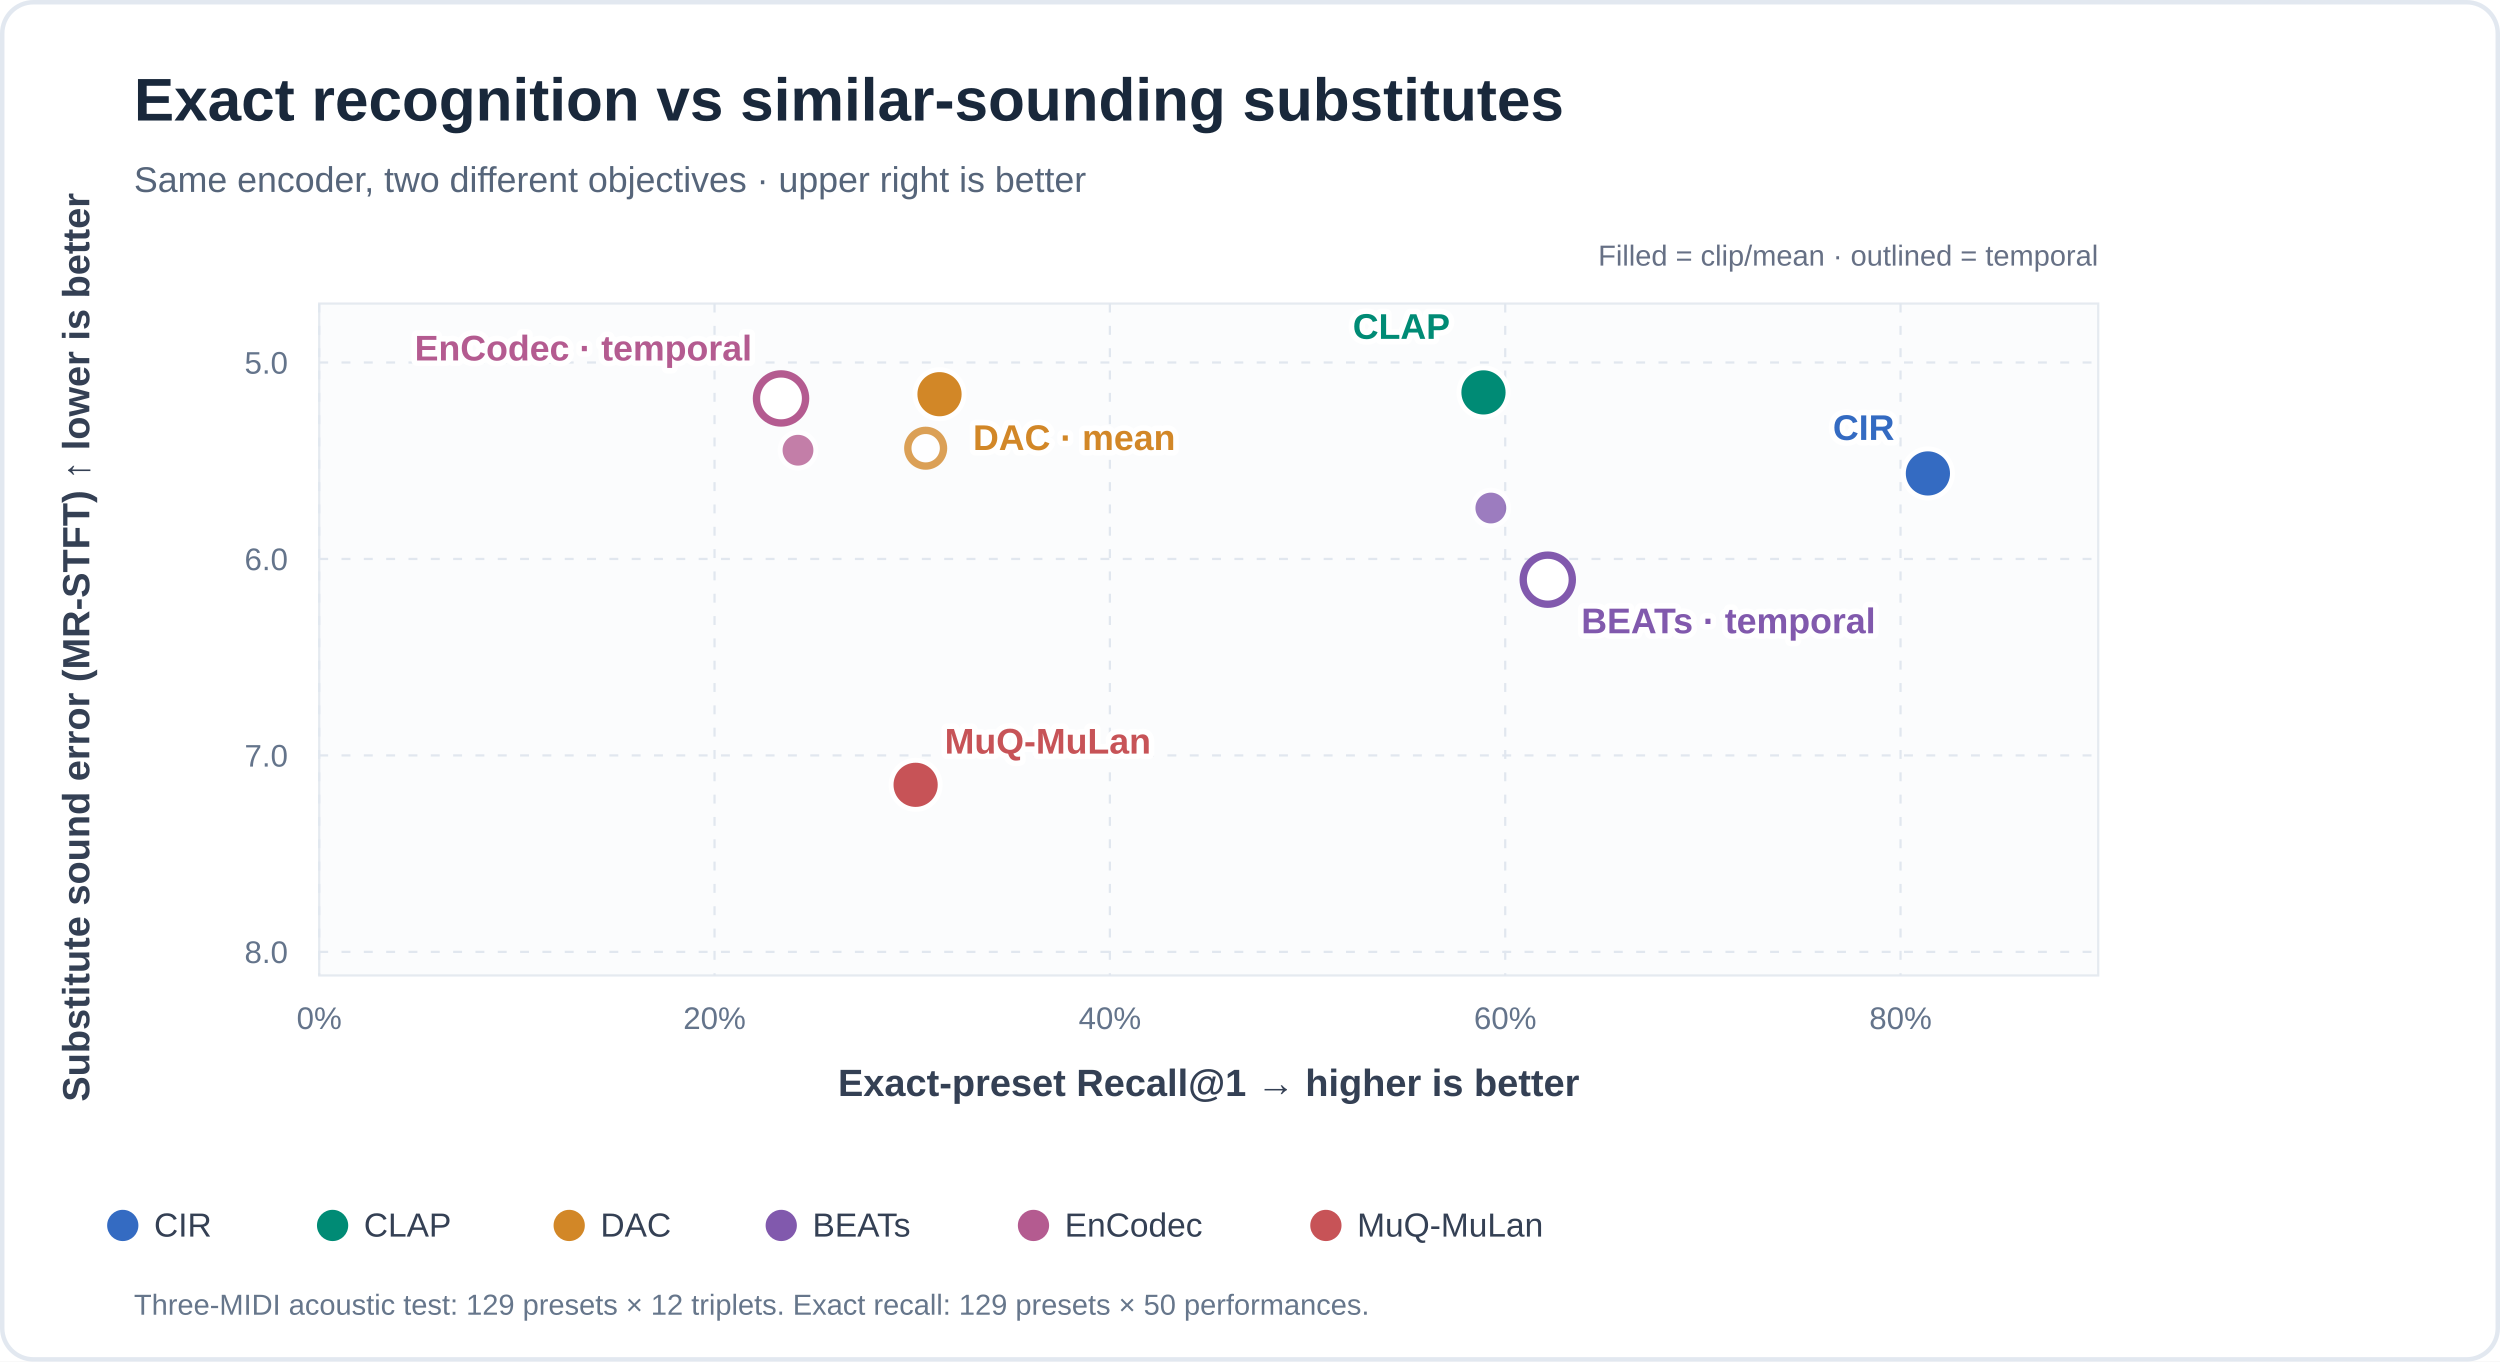
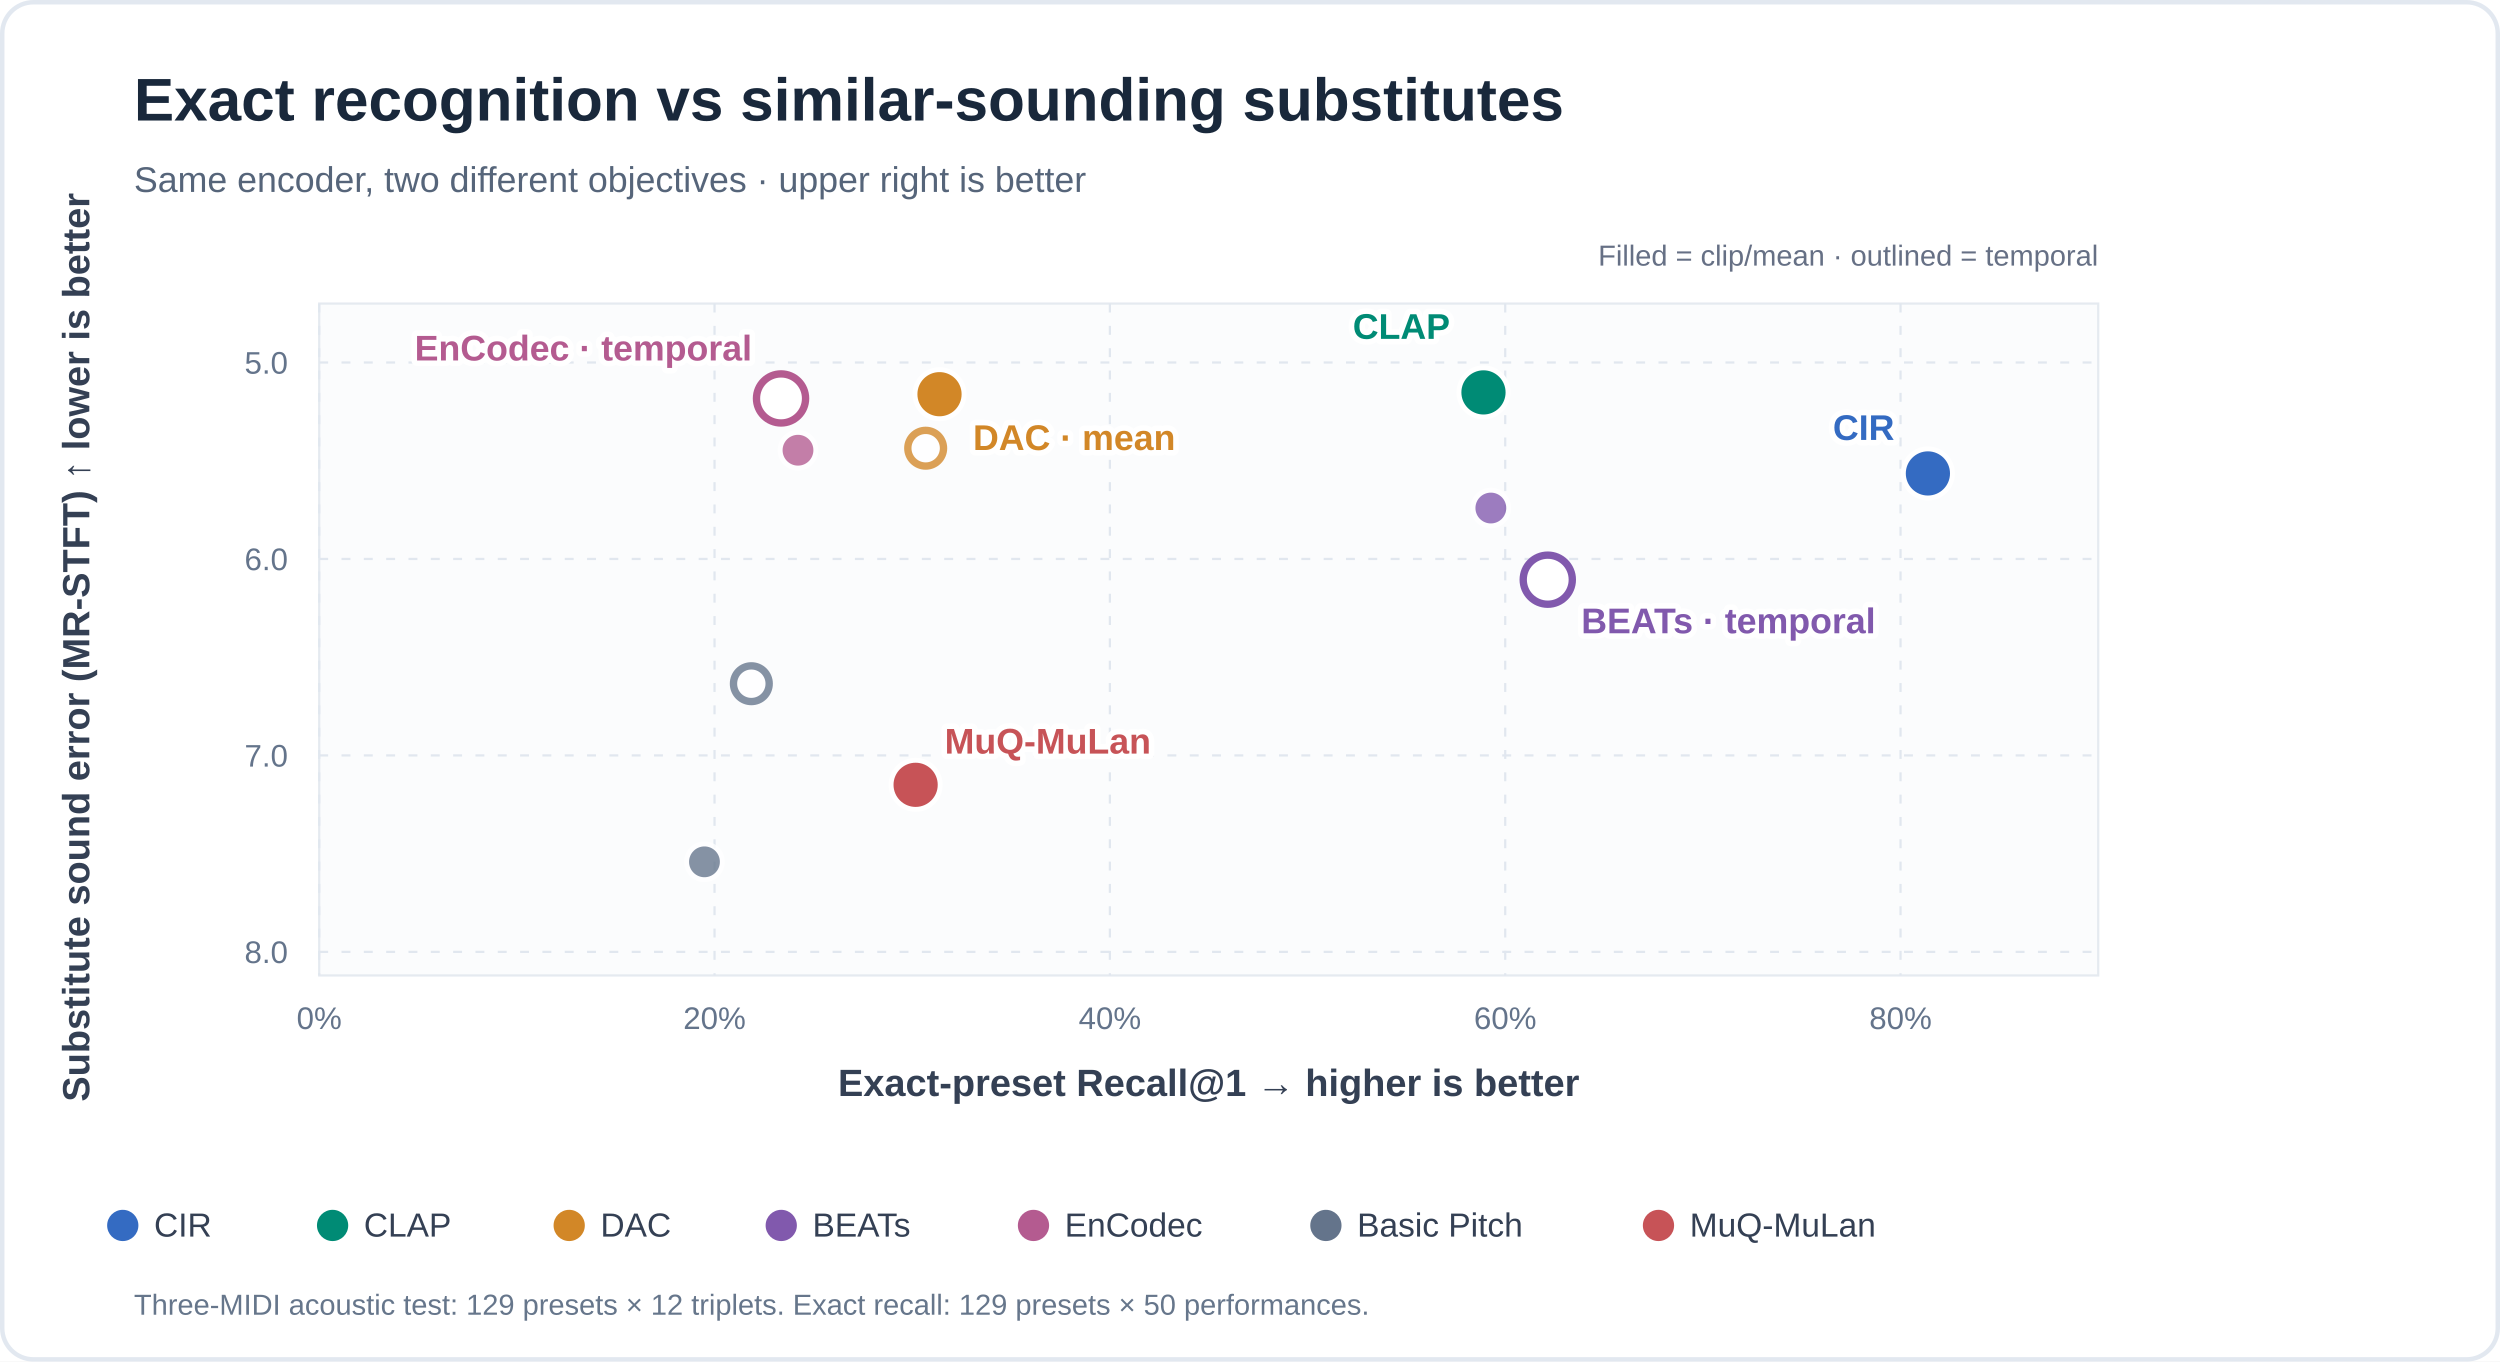
<svg xmlns="http://www.w3.org/2000/svg" width="1120" height="610" viewBox="0 0 1120 610" role="img" aria-label="Exact recognition vs similar-sounding substitutes">
  <rect width="1120" height="610" fill="#fff" />
  <rect x="1" y="1" width="1118" height="608" rx="14" fill="none" stroke="#e2e8f0" stroke-width="2" />
  <g font-family="Arial,Helvetica,sans-serif">
    <text x="60" y="54" font-weight="700" font-size="27" fill="#19283b">Exact recognition vs similar-sounding substitutes</text>
    <text x="60" y="86" font-size="16" fill="#56657a">Same encoder, two different objectives · upper right is better</text>
    <rect x="143" y="136" width="797" height="301" fill="#fbfcfd" stroke="#e5eaf0" />
    <path d="M143 136V437" stroke="#e1e7ef" stroke-dasharray="4 6" />
    <text x="143" y="461" text-anchor="middle" font-size="14" fill="#64748b">0%</text>
    <path d="M320.111 136V437" stroke="#e1e7ef" stroke-dasharray="4 6" />
    <text x="320.111" y="461" text-anchor="middle" font-size="14" fill="#64748b">20%</text>
    <path d="M497.222 136V437" stroke="#e1e7ef" stroke-dasharray="4 6" />
    <text x="497.222" y="461" text-anchor="middle" font-size="14" fill="#64748b">40%</text>
    <path d="M674.333 136V437" stroke="#e1e7ef" stroke-dasharray="4 6" />
    <text x="674.333" y="461" text-anchor="middle" font-size="14" fill="#64748b">60%</text>
    <path d="M851.444 136V437" stroke="#e1e7ef" stroke-dasharray="4 6" />
    <text x="851.444" y="461" text-anchor="middle" font-size="14" fill="#64748b">80%</text>
    <path d="M143 162.404H940" stroke="#e1e7ef" stroke-dasharray="4 6" />
    <text x="129" y="167.404" text-anchor="end" font-size="14" fill="#64748b">5.0</text>
    <path d="M143 250.415H940" stroke="#e1e7ef" stroke-dasharray="4 6" />
    <text x="129" y="255.415" text-anchor="end" font-size="14" fill="#64748b">6.0</text>
    <path d="M143 338.427H940" stroke="#e1e7ef" stroke-dasharray="4 6" />
    <text x="129" y="343.427" text-anchor="end" font-size="14" fill="#64748b">7.0</text>
    <path d="M143 426.439H940" stroke="#e1e7ef" stroke-dasharray="4 6" />
    <text x="129" y="431.439" text-anchor="end" font-size="14" fill="#64748b">8.0</text>
    <text x="541.5" y="491" text-anchor="middle" font-size="17" font-weight="600" fill="#344054">Exact-preset Recall@1  → higher is better</text>
    <text x="40" y="290" transform="rotate(-90 40 290)" text-anchor="middle" font-size="17" font-weight="600" fill="#344054">Substitute sound error (MR-STFT)  ↑ lower is better</text>
+     <circle cx="315.6" cy="386.1" r="8" fill="#64748b" stroke="#fff" stroke-width="2.2" opacity="0.78" />
+     <circle cx="336.6" cy="306.3" r="8" fill="#fff" stroke="#64748b" stroke-width="3.3" opacity="0.78" />
    <circle cx="667.9" cy="227.6" r="8" fill="#8159ad" stroke="#fff" stroke-width="2.2" opacity="0.78" />
    <circle cx="414.7" cy="200.8" r="8" fill="#fff" stroke="#d28727" stroke-width="3.3" opacity="0.78" />
    <circle cx="357.5" cy="201.7" r="8" fill="#b45b90" stroke="#fff" stroke-width="2.2" opacity="0.78" />
    <circle cx="693.4" cy="259.7" r="11" fill="#fff" stroke="#8159ad" stroke-width="3.3" opacity="1" />
    <text x="708.4" y="283.7" text-anchor="start" font-weight="700" font-size="16" fill="#8159ad" stroke="#fff" stroke-width="5" stroke-linejoin="round" paint-order="stroke">BEATs · temporal</text>
    <circle cx="863.7" cy="212.1" r="11" fill="#346bc2" stroke="#fff" stroke-width="2.2" opacity="1" />
    <text x="848.7" y="197.1" text-anchor="end" font-weight="700" font-size="16" fill="#346bc2" stroke="#fff" stroke-width="5" stroke-linejoin="round" paint-order="stroke">CIR</text>
    <circle cx="664.6" cy="175.8" r="11" fill="#008b75" stroke="#fff" stroke-width="2.2" opacity="1" />
    <text x="649.6" y="151.8" text-anchor="end" font-weight="700" font-size="16" fill="#008b75" stroke="#fff" stroke-width="5" stroke-linejoin="round" paint-order="stroke">CLAP</text>
    <circle cx="420.9" cy="176.6" r="11" fill="#d28727" stroke="#fff" stroke-width="2.2" opacity="1" />
    <text x="435.9" y="201.6" text-anchor="start" font-weight="700" font-size="16" fill="#d28727" stroke="#fff" stroke-width="5" stroke-linejoin="round" paint-order="stroke">DAC · mean</text>
    <circle cx="349.9" cy="178.5" r="11" fill="#fff" stroke="#b45b90" stroke-width="3.3" opacity="1" />
    <text x="336.9" y="161.5" text-anchor="end" font-weight="700" font-size="16" fill="#b45b90" stroke="#fff" stroke-width="5" stroke-linejoin="round" paint-order="stroke">EnCodec · temporal</text>
    <circle cx="410.2" cy="351.6" r="11" fill="#c75357" stroke="#fff" stroke-width="2.2" opacity="1" />
    <text x="423.2" y="337.6" text-anchor="start" font-weight="700" font-size="16" fill="#c75357" stroke="#fff" stroke-width="5" stroke-linejoin="round" paint-order="stroke">MuQ-MuLan</text>
    <circle cx="55" cy="549" r="7" fill="#346bc2" />
    <text x="69" y="554" font-size="15" fill="#344054">CIR</text>
    <circle cx="149" cy="549" r="7" fill="#008b75" />
    <text x="163" y="554" font-size="15" fill="#344054">CLAP</text>
    <circle cx="255" cy="549" r="7" fill="#d28727" />
    <text x="269" y="554" font-size="15" fill="#344054">DAC</text>
    <circle cx="350" cy="549" r="7" fill="#8159ad" />
    <text x="364" y="554" font-size="15" fill="#344054">BEATs</text>
    <circle cx="463" cy="549" r="7" fill="#b45b90" />
    <text x="477" y="554" font-size="15" fill="#344054">EnCodec</text>
-     <circle cx="594" cy="549" r="7" fill="#c75357" />
-     <text x="608" y="554" font-size="15" fill="#344054">MuQ-MuLan</text>
+     <circle cx="594" cy="549" r="7" fill="#64748b" />
+     <text x="608" y="554" font-size="15" fill="#344054">Basic Pitch</text>
+     <circle cx="743" cy="549" r="7" fill="#c75357" />
+     <text x="757" y="554" font-size="15" fill="#344054">MuQ-MuLan</text>
    <text x="940" y="119" text-anchor="end" font-size="13" fill="#667085">Filled = clip/mean  ·  outlined = temporal</text>
    <text x="60" y="589" font-size="13" fill="#66768b">Three-MIDI acoustic test: 129 presets × 12 triplets. Exact recall: 129 presets × 50 performances.</text>
  </g>
</svg>
